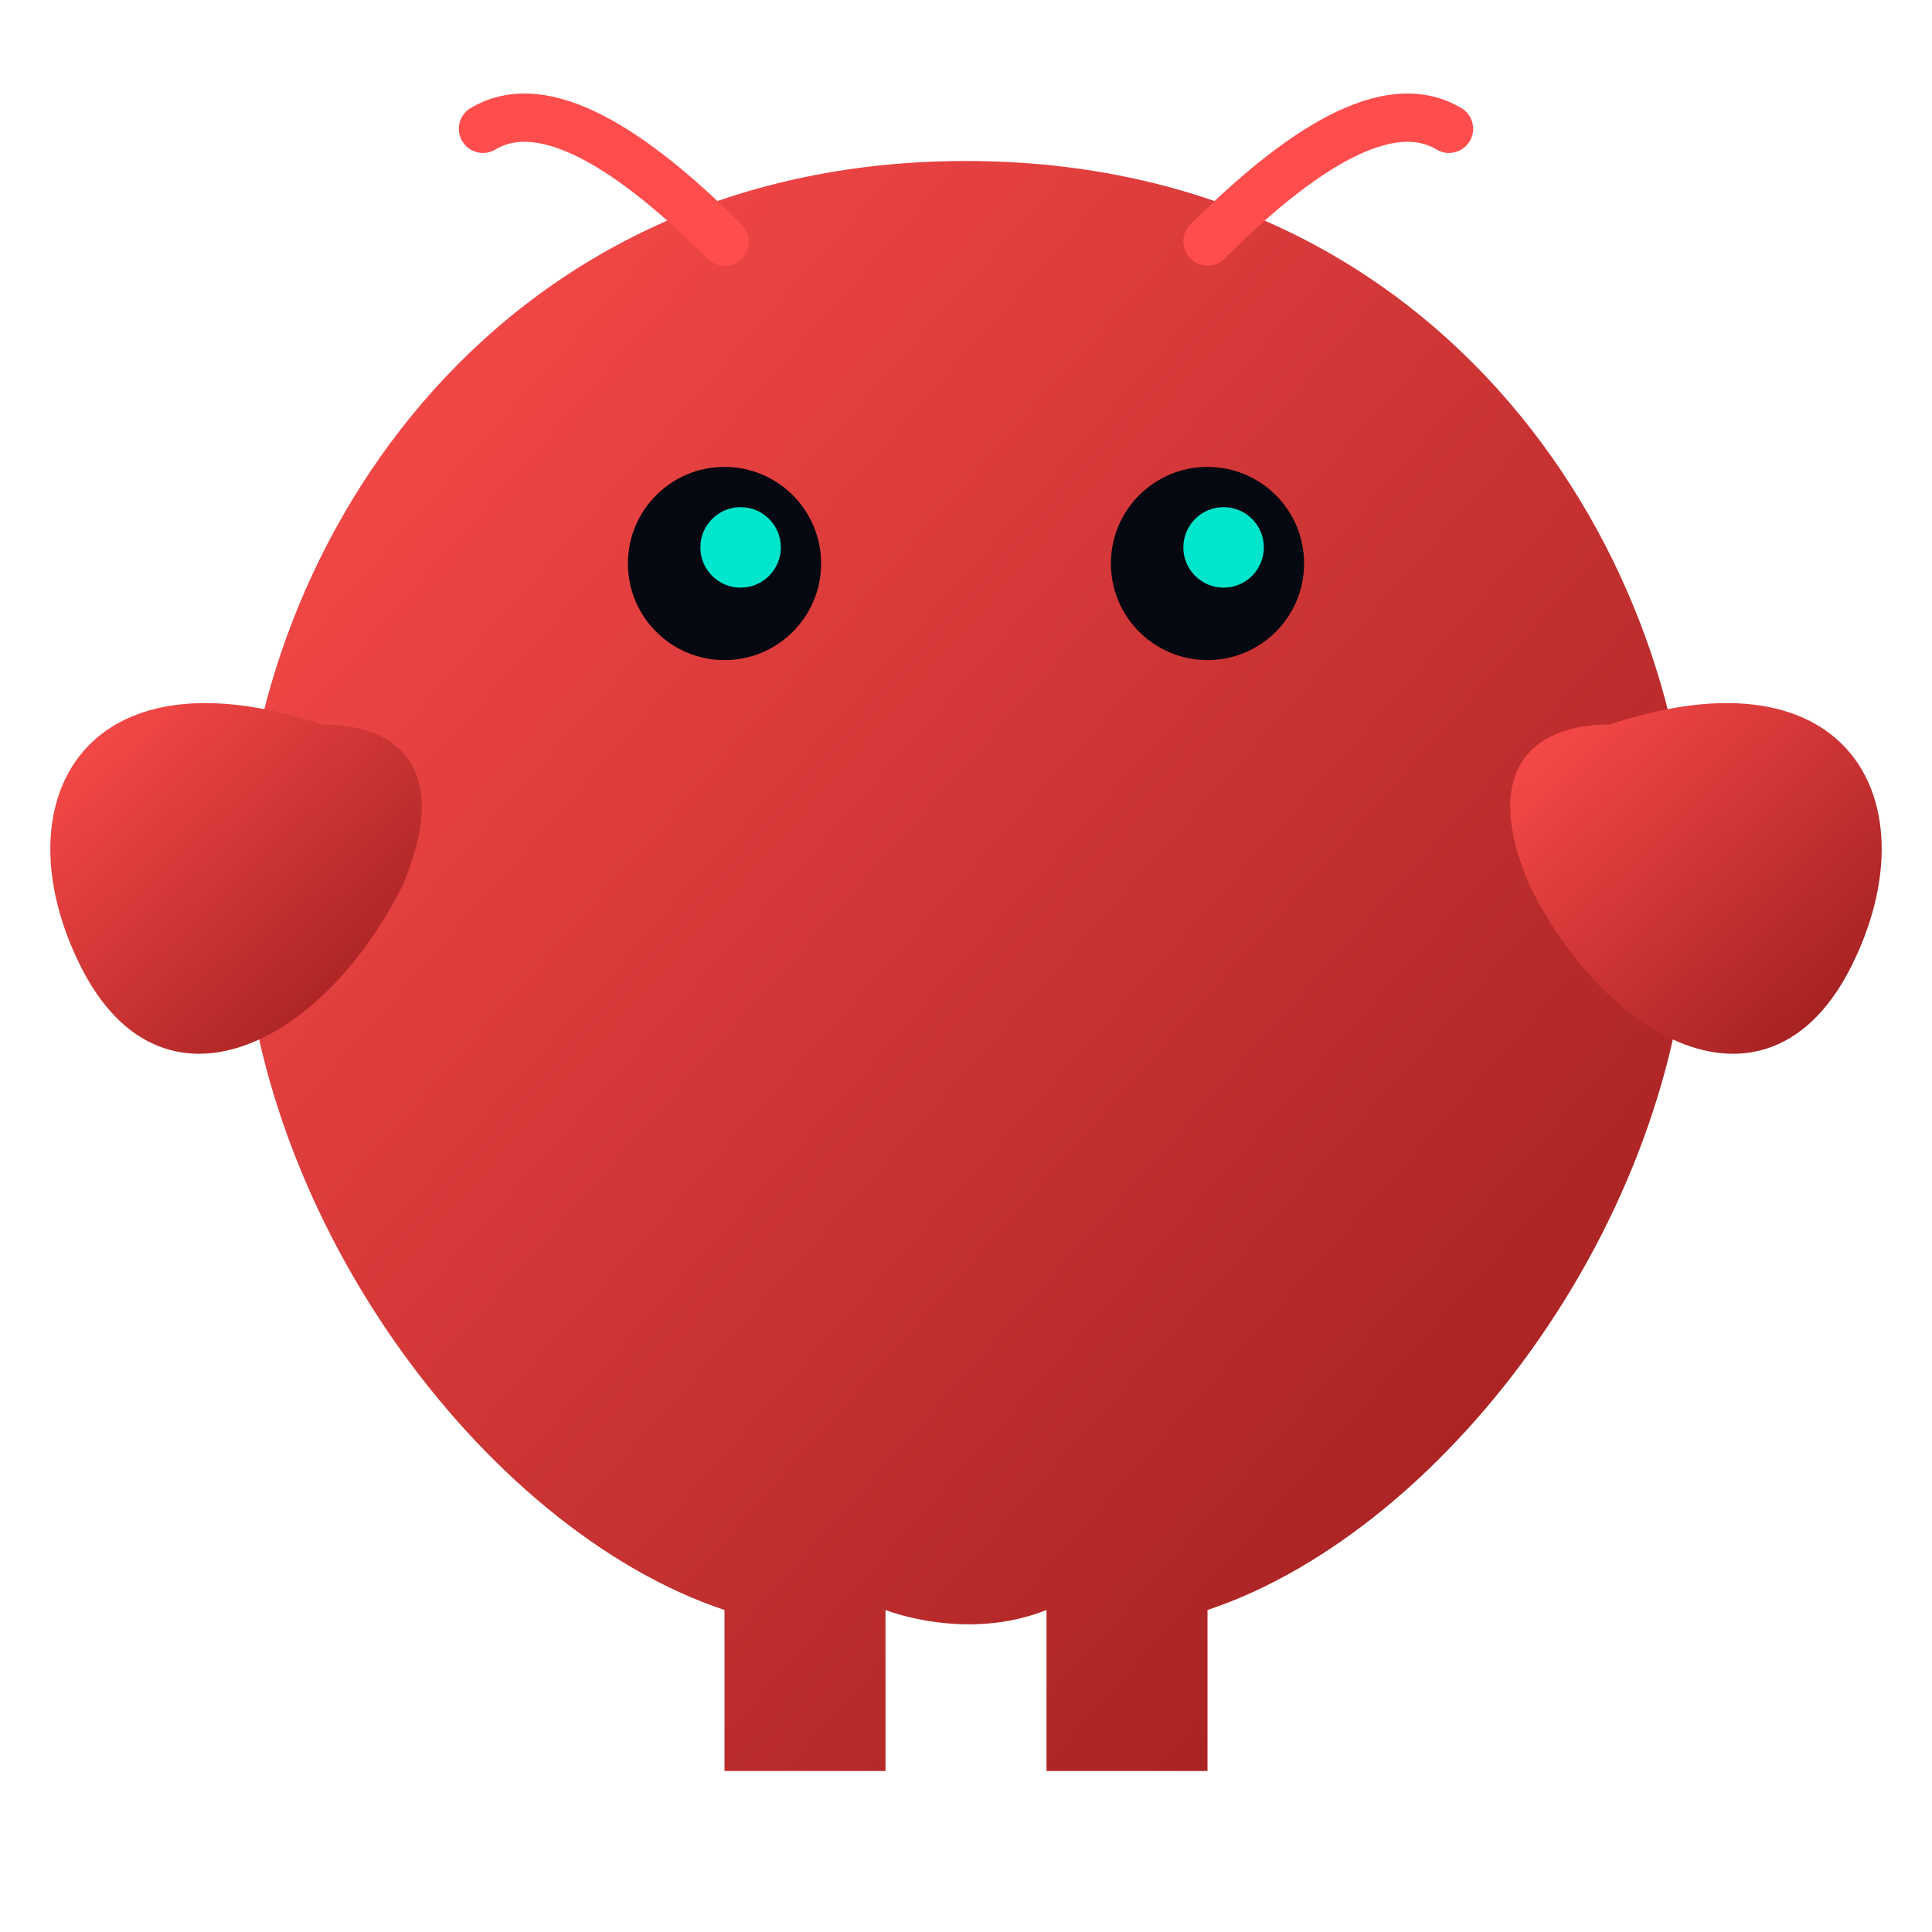
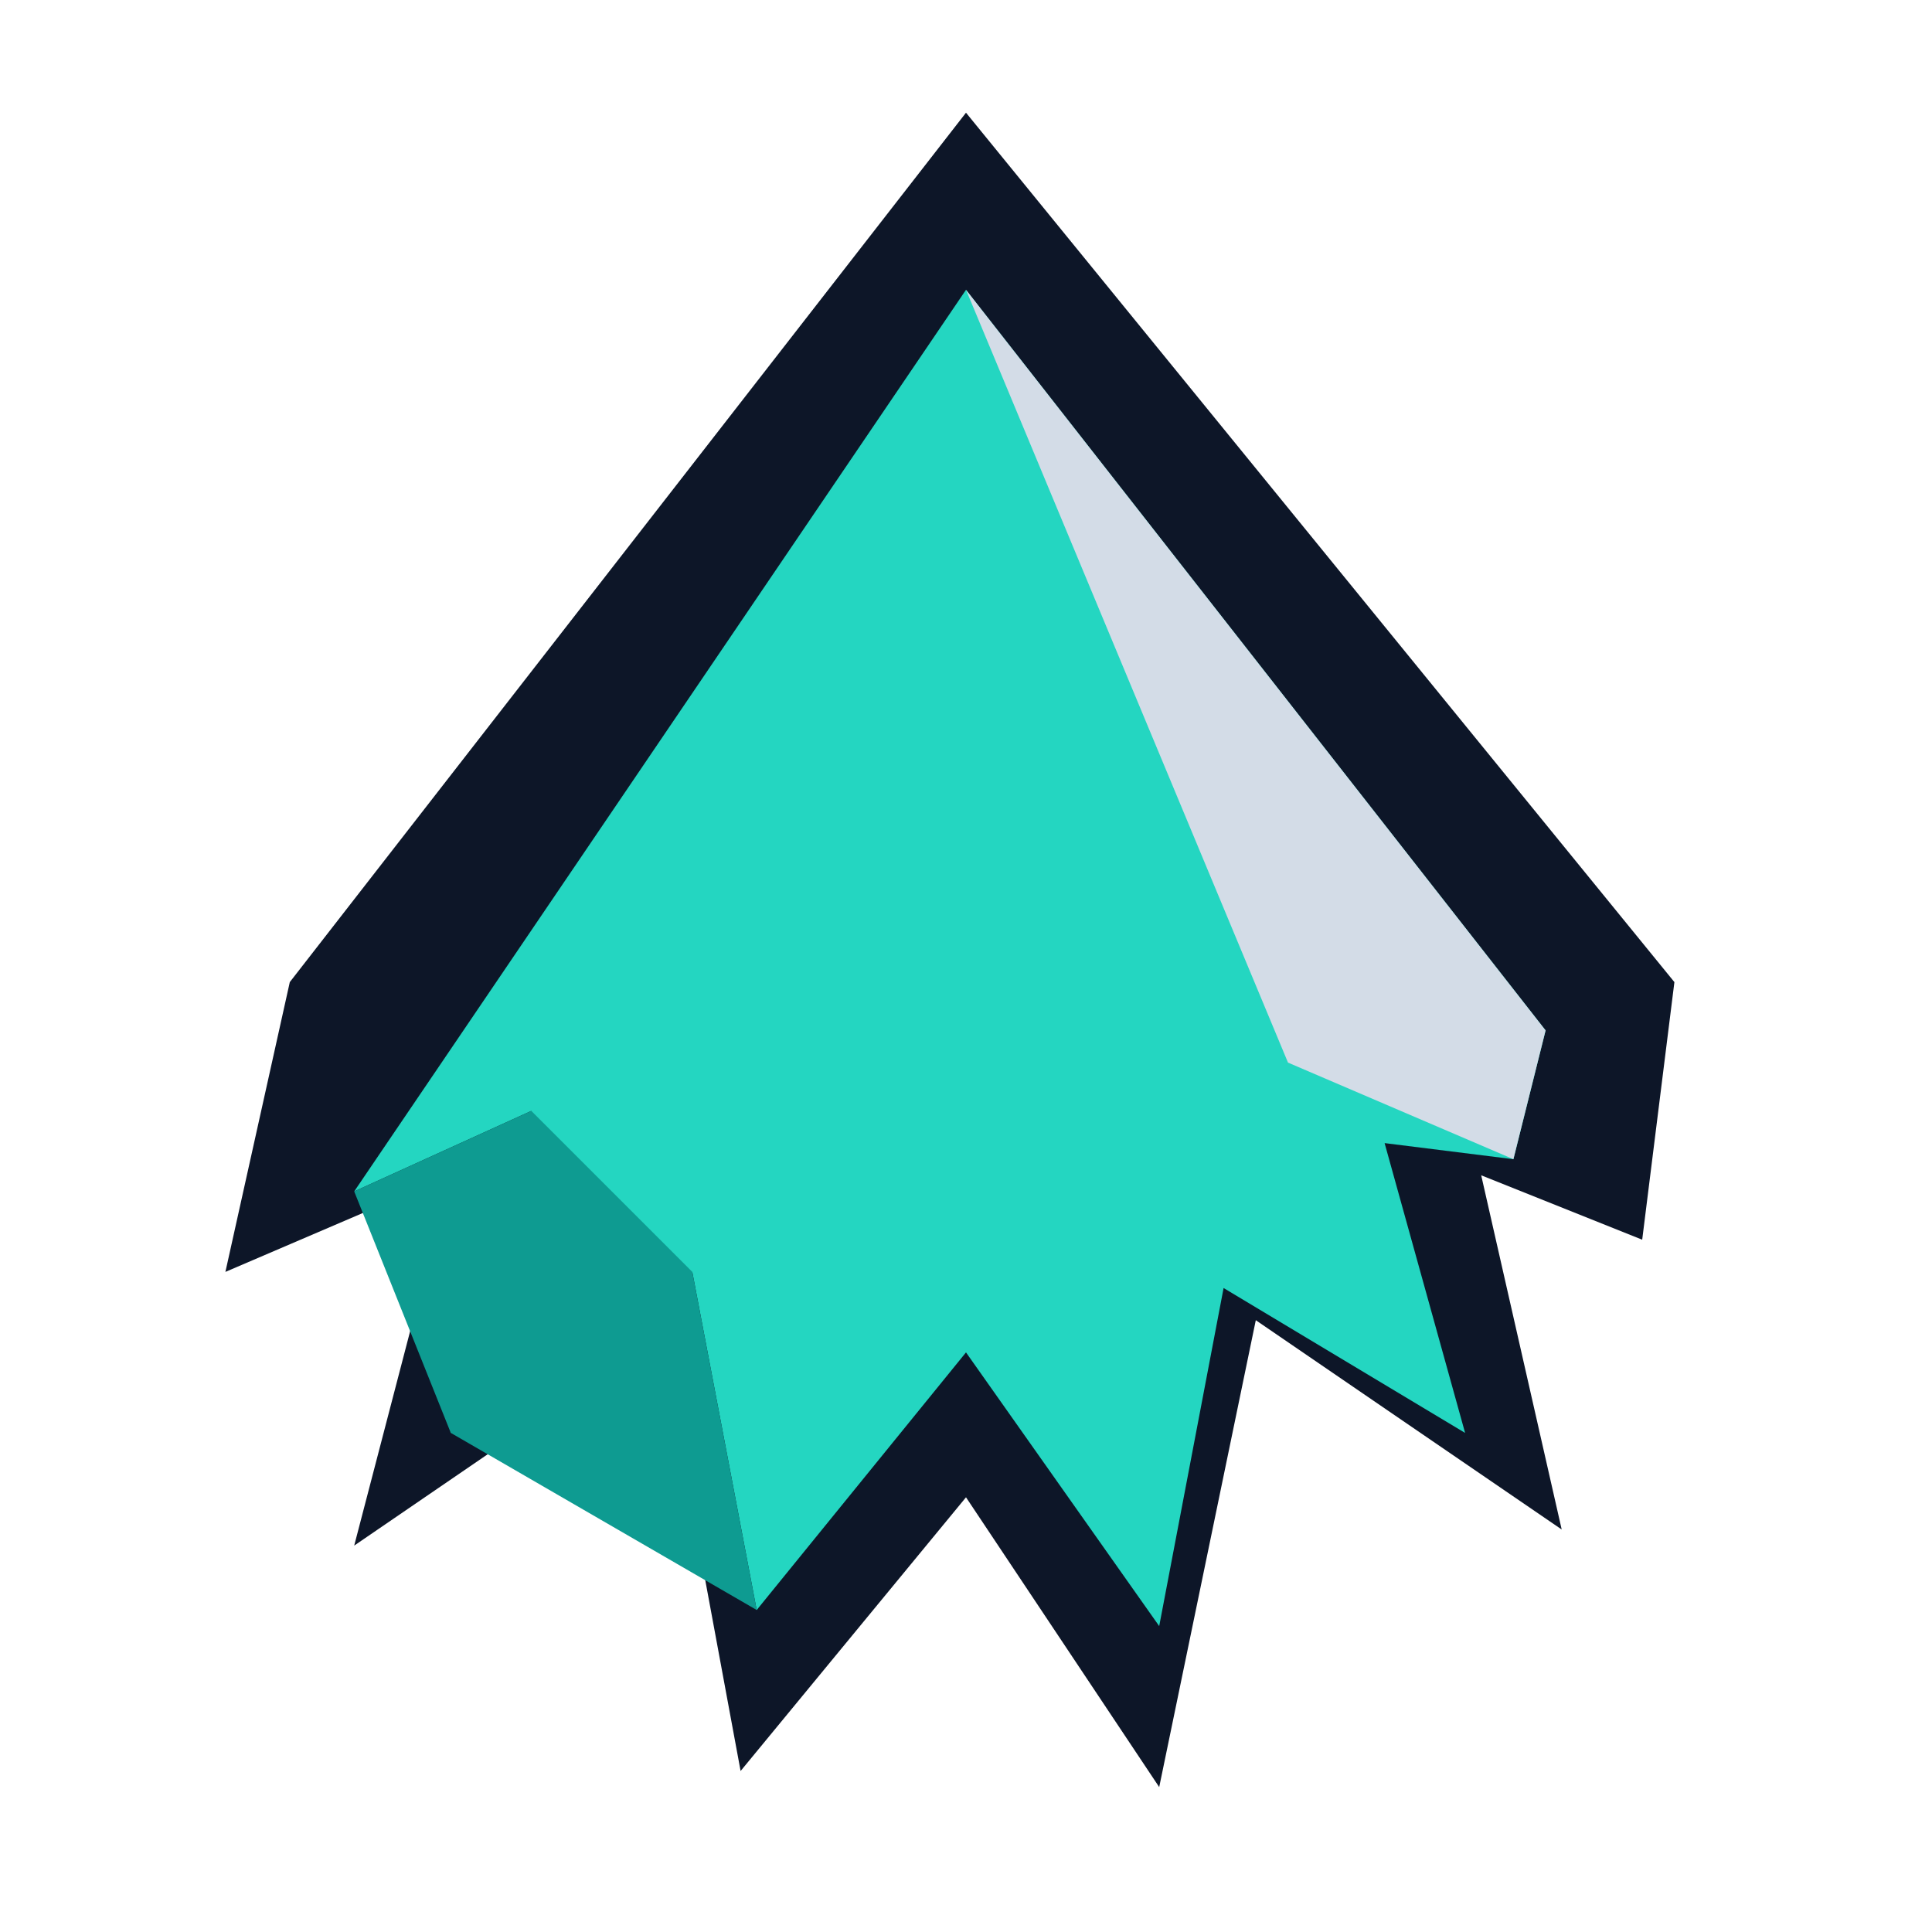
<svg xmlns="http://www.w3.org/2000/svg" viewBox="0 0 120 120" fill="none">
-   <defs>
-     <linearGradient id="lobster-gradient" x1="0%" y1="0%" x2="100%" y2="100%">
-       <stop offset="0%" stop-color="#ff4d4d" />
-       <stop offset="100%" stop-color="#991b1b" />
-     </linearGradient>
-   </defs>
-   <g>
-     <animateTransform attributeName="transform" type="translate" additive="sum" values="0 0; 0 -5; 0 0" keyTimes="0; 0.5; 1" dur="4s" repeatCount="indefinite" calcMode="spline" keySplines="0.42 0 0.58 1; 0.42 0 0.58 1" />
-     <path d="M60 10 C30 10 15 35 15 55 C15 75 30 95 45 100 L45 110 L55 110 L55 100 C55 100 60 102 65 100 L65 110 L75 110 L75 100 C90 95 105 75 105 55 C105 35 90 10 60 10Z" fill="url(#lobster-gradient)" />
-     <path d="M20 45 C5 40 0 50 5 60 C10 70 20 65 25 55 C28 48 25 45 20 45Z" fill="url(#lobster-gradient)">
-       <animateTransform attributeName="transform" type="rotate" values="0 26 53; 0 26 53; -8 26 53; 0 26 53; 0 26 53" keyTimes="0; 0.85; 0.9; 0.95; 1" dur="4s" repeatCount="indefinite" calcMode="spline" keySplines="0.42 0 0.58 1; 0.42 0 0.58 1; 0.42 0 0.58 1; 0.42 0 0.58 1" />
-     </path>
-     <path d="M100 45 C115 40 120 50 115 60 C110 70 100 65 95 55 C92 48 95 45 100 45Z" fill="url(#lobster-gradient)">
-       <animateTransform attributeName="transform" type="rotate" values="0 94 53; 0 94 53; -8 94 53; 0 94 53; 0 94 53" keyTimes="0; 0.85; 0.9; 0.95; 1" dur="4s" begin="0.2s" repeatCount="indefinite" calcMode="spline" keySplines="0.42 0 0.58 1; 0.42 0 0.58 1; 0.42 0 0.58 1; 0.42 0 0.58 1" />
-     </path>
-     <path d="M45 15 Q35 5 30 8" stroke="#ff4d4d" stroke-width="3" stroke-linecap="round">
-       <animateTransform attributeName="transform" type="rotate" values="0 37.5 11; -3 37.5 11; 3 37.5 11; 0 37.5 11" keyTimes="0; 0.25; 0.75; 1" dur="2s" repeatCount="indefinite" calcMode="spline" keySplines="0.42 0 0.58 1; 0.42 0 0.58 1; 0.42 0 0.58 1" />
-     </path>
-     <path d="M75 15 Q85 5 90 8" stroke="#ff4d4d" stroke-width="3" stroke-linecap="round">
-       <animateTransform attributeName="transform" type="rotate" values="0 82.5 11; -3 82.5 11; 3 82.5 11; 0 82.5 11" keyTimes="0; 0.25; 0.75; 1" dur="2s" repeatCount="indefinite" calcMode="spline" keySplines="0.42 0 0.58 1; 0.42 0 0.58 1; 0.42 0 0.58 1" />
-     </path>
-     <circle cx="45" cy="35" r="6" fill="#050810" />
-     <circle cx="75" cy="35" r="6" fill="#050810" />
-     <circle cx="46" cy="34" r="2.5" fill="#00e5cc">
-       <animate attributeName="opacity" values="1; 1; 0.3; 1" keyTimes="0; 0.9; 0.95; 1" dur="3s" repeatCount="indefinite" />
-     </circle>
-     <circle cx="76" cy="34" r="2.5" fill="#00e5cc">
-       <animate attributeName="opacity" values="1; 1; 0.3; 1" keyTimes="0; 0.9; 0.95; 1" dur="3s" repeatCount="indefinite" />
-     </circle>
-   </g>
+   <path d="M60 7 104 61 102 77 92 73 97 95 78 82 72 111 60 93 46 110 41 83 22 96 28 73 14 79 18 61Z" fill="#0D1628" />
+   <path d="M60 18L96 64L94 72L86 71L91 89L76 80L72 101L60 84L47 100L43 79L28 89L33 69L22 74Z" fill="#24D6C1" />
+   <path d="M22 74 33 69 43 79 47 100 28 89Z" fill="#0E9B91" />
+   <path d="M60 18 96 64 94 72 80 66Z" fill="#D3DCE7" />
</svg>
